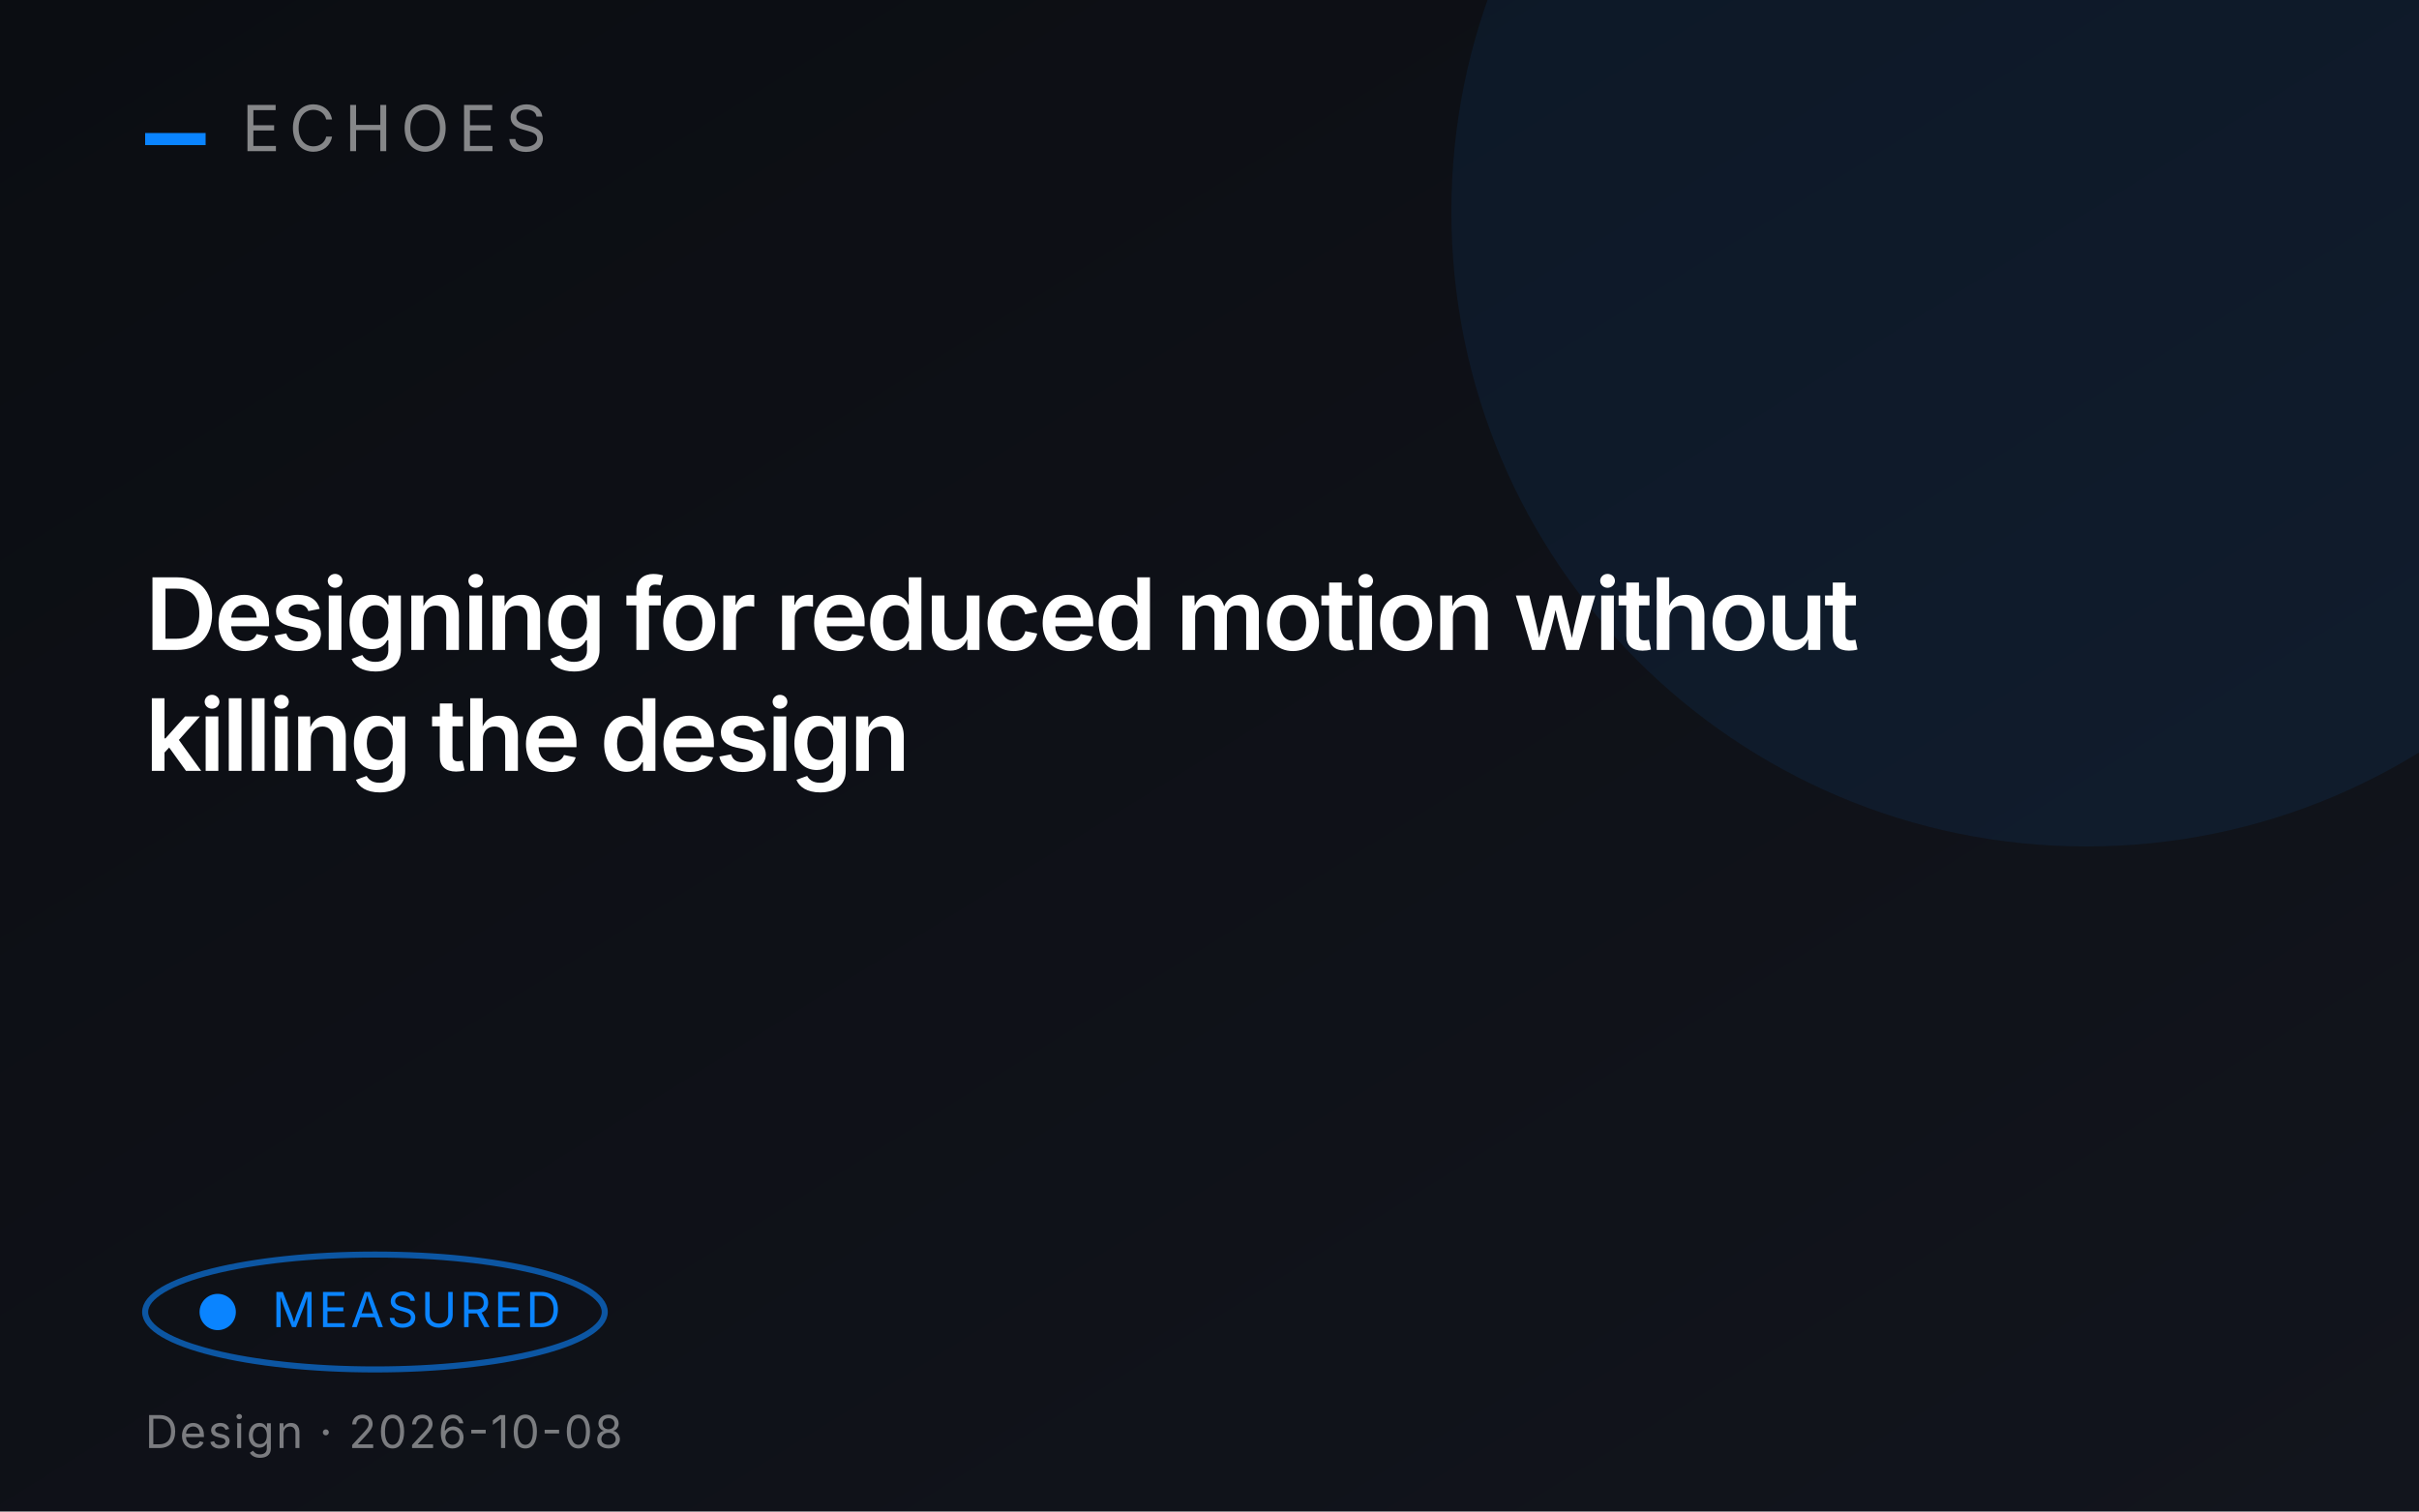
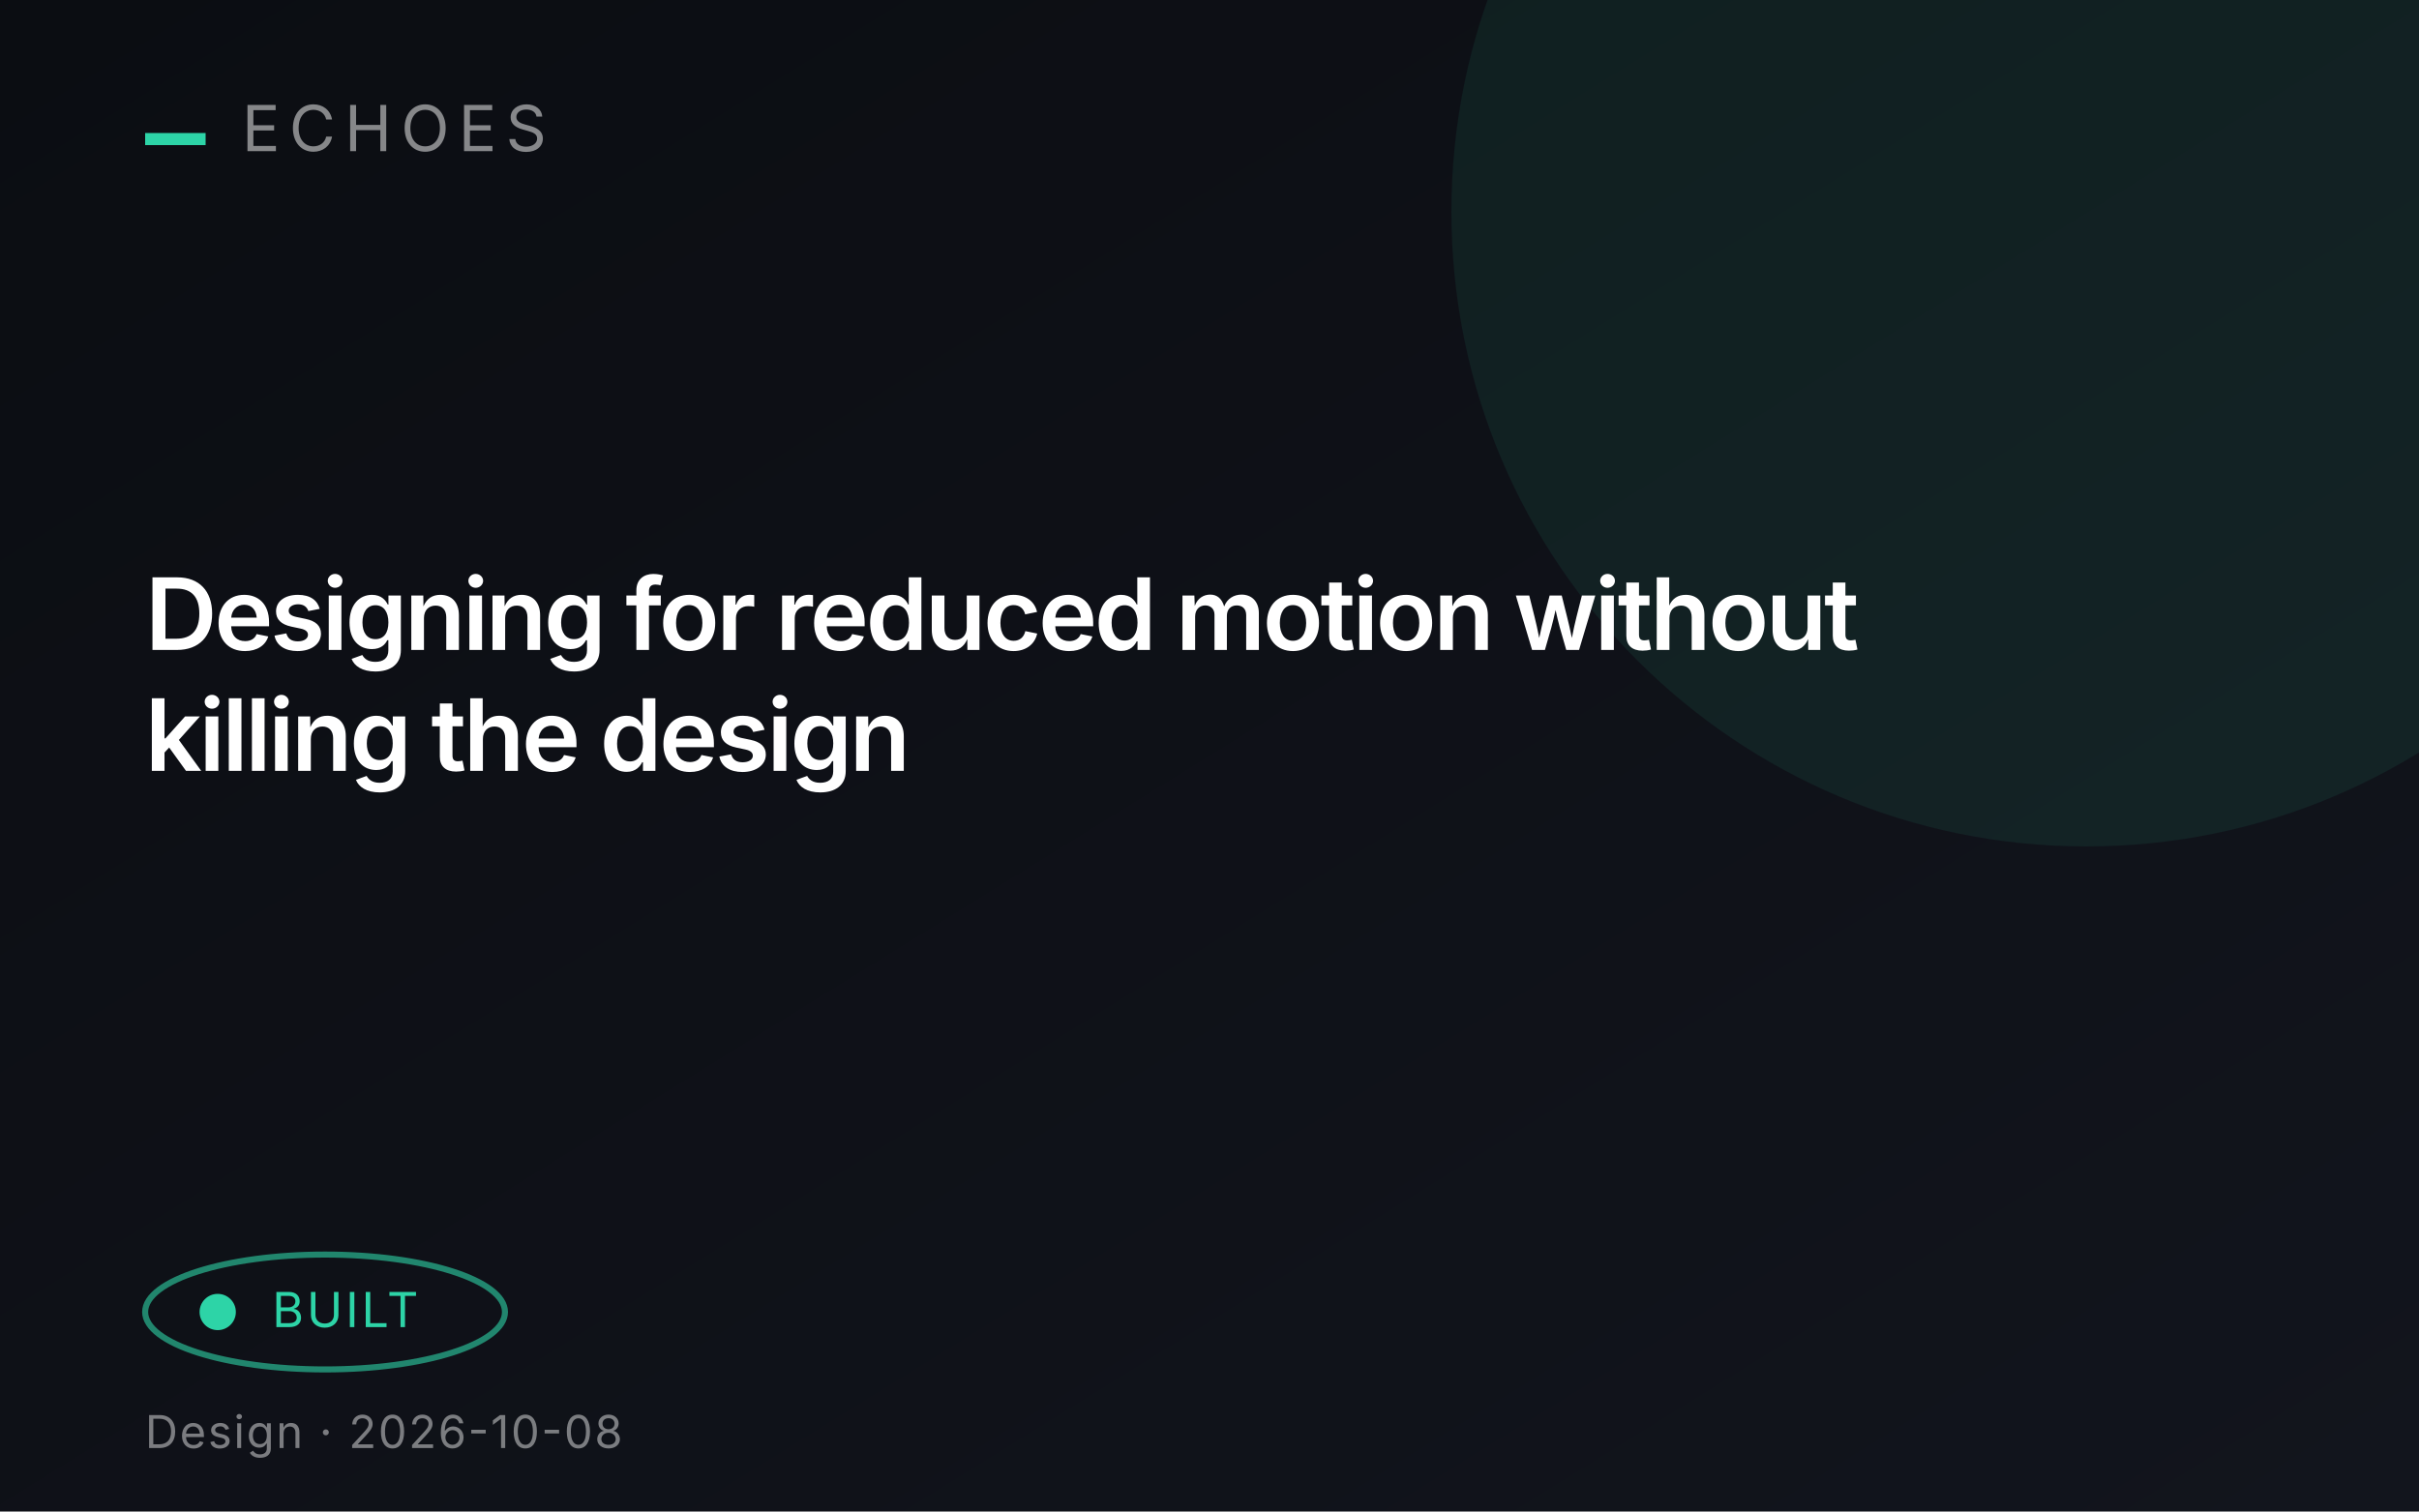
<svg xmlns="http://www.w3.org/2000/svg" width="800" height="500" viewBox="0 0 800 500" role="img" aria-label="Designing for reduced motion without killing the design">
  <defs>
    <linearGradient id="bg" x1="0" y1="0" x2="1" y2="1">
      <stop offset="0" stop-color="#0b0d12" />
      <stop offset="1" stop-color="#12151d" />
    </linearGradient>
  </defs>
  <rect width="800" height="500" fill="url(#bg)" />
-   <circle cx="690" cy="70" r="210" fill="#0a84ff" opacity="0.08" />
-   <rect x="48" y="44" width="20" height="4" fill="#0a84ff" />
+   <circle cx="690" cy="70" r="210" fill="#2dd4a7" opacity="0.08" />
+   <rect x="48" y="44" width="20" height="4" fill="#2dd4a7" />
  <text x="80" y="50" font-family="ui-sans-serif, system-ui, -apple-system, 'Segoe UI', sans-serif" font-size="21" letter-spacing="3" fill="rgba(255,255,255,0.5)">ECHOES</text>
  <text x="48" y="215" font-family="ui-sans-serif, system-ui, -apple-system, 'Segoe UI', sans-serif" font-size="33" font-weight="600" letter-spacing="-0.03em" fill="#ffffff">
    <tspan x="48" dy="0">Designing for reduced motion without</tspan>
    <tspan x="48" dy="40">killing the design</tspan>
  </text>
-   <rect x="48" y="415" rx="999" width="152" height="38" fill="none" stroke="#0a84ff" stroke-opacity="0.6" stroke-width="2" />
-   <circle cx="72" cy="434" r="6" fill="#0a84ff" />
-   <text x="90" y="439" font-family="ui-sans-serif, system-ui, -apple-system, 'Segoe UI', sans-serif" font-size="16" letter-spacing="0.06em" fill="#0a84ff">MEASURED</text>
+   <rect x="48" y="415" rx="999" width="119" height="38" fill="none" stroke="#2dd4a7" stroke-opacity="0.6" stroke-width="2" />
+   <circle cx="72" cy="434" r="6" fill="#2dd4a7" />
+   <text x="90" y="439" font-family="ui-sans-serif, system-ui, -apple-system, 'Segoe UI', sans-serif" font-size="16" letter-spacing="0.06em" fill="#2dd4a7">BUILT</text>
  <text x="48" y="479" font-family="ui-sans-serif, system-ui, -apple-system, 'Segoe UI', sans-serif" font-size="15" letter-spacing="0.04em" fill="rgba(255,255,255,0.45)">Design  ·  2026-10-08</text>
</svg>
